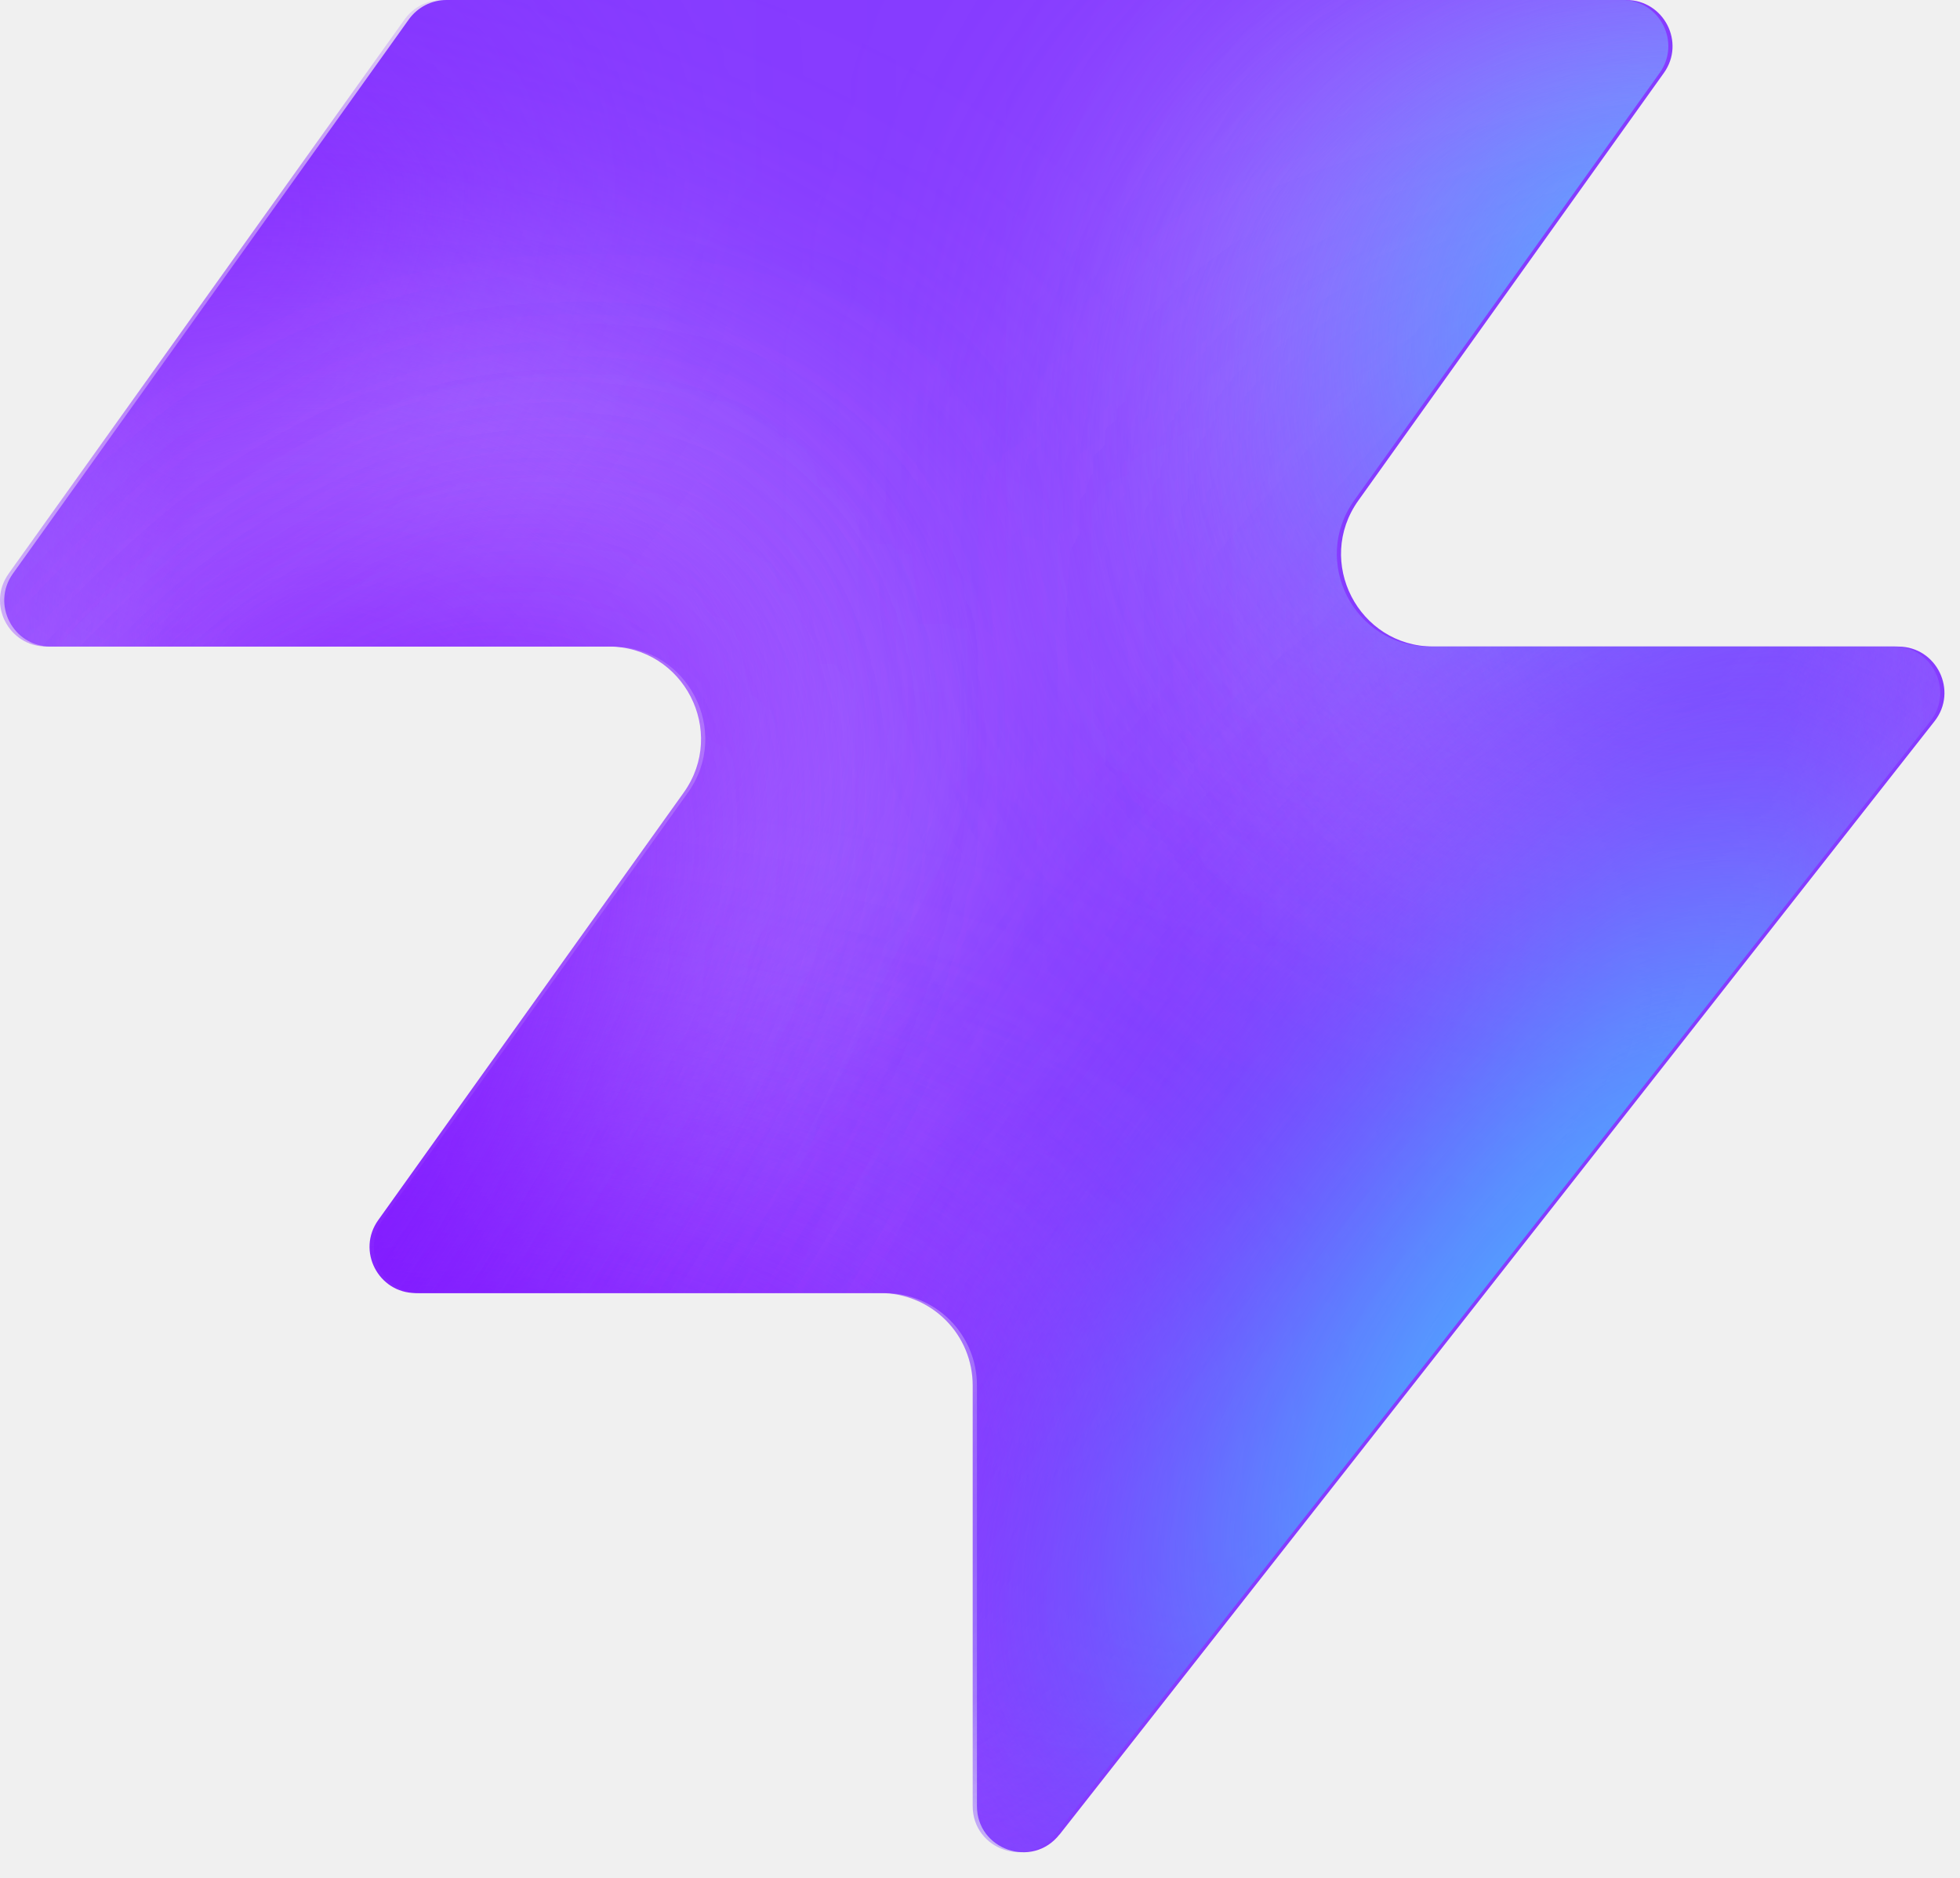
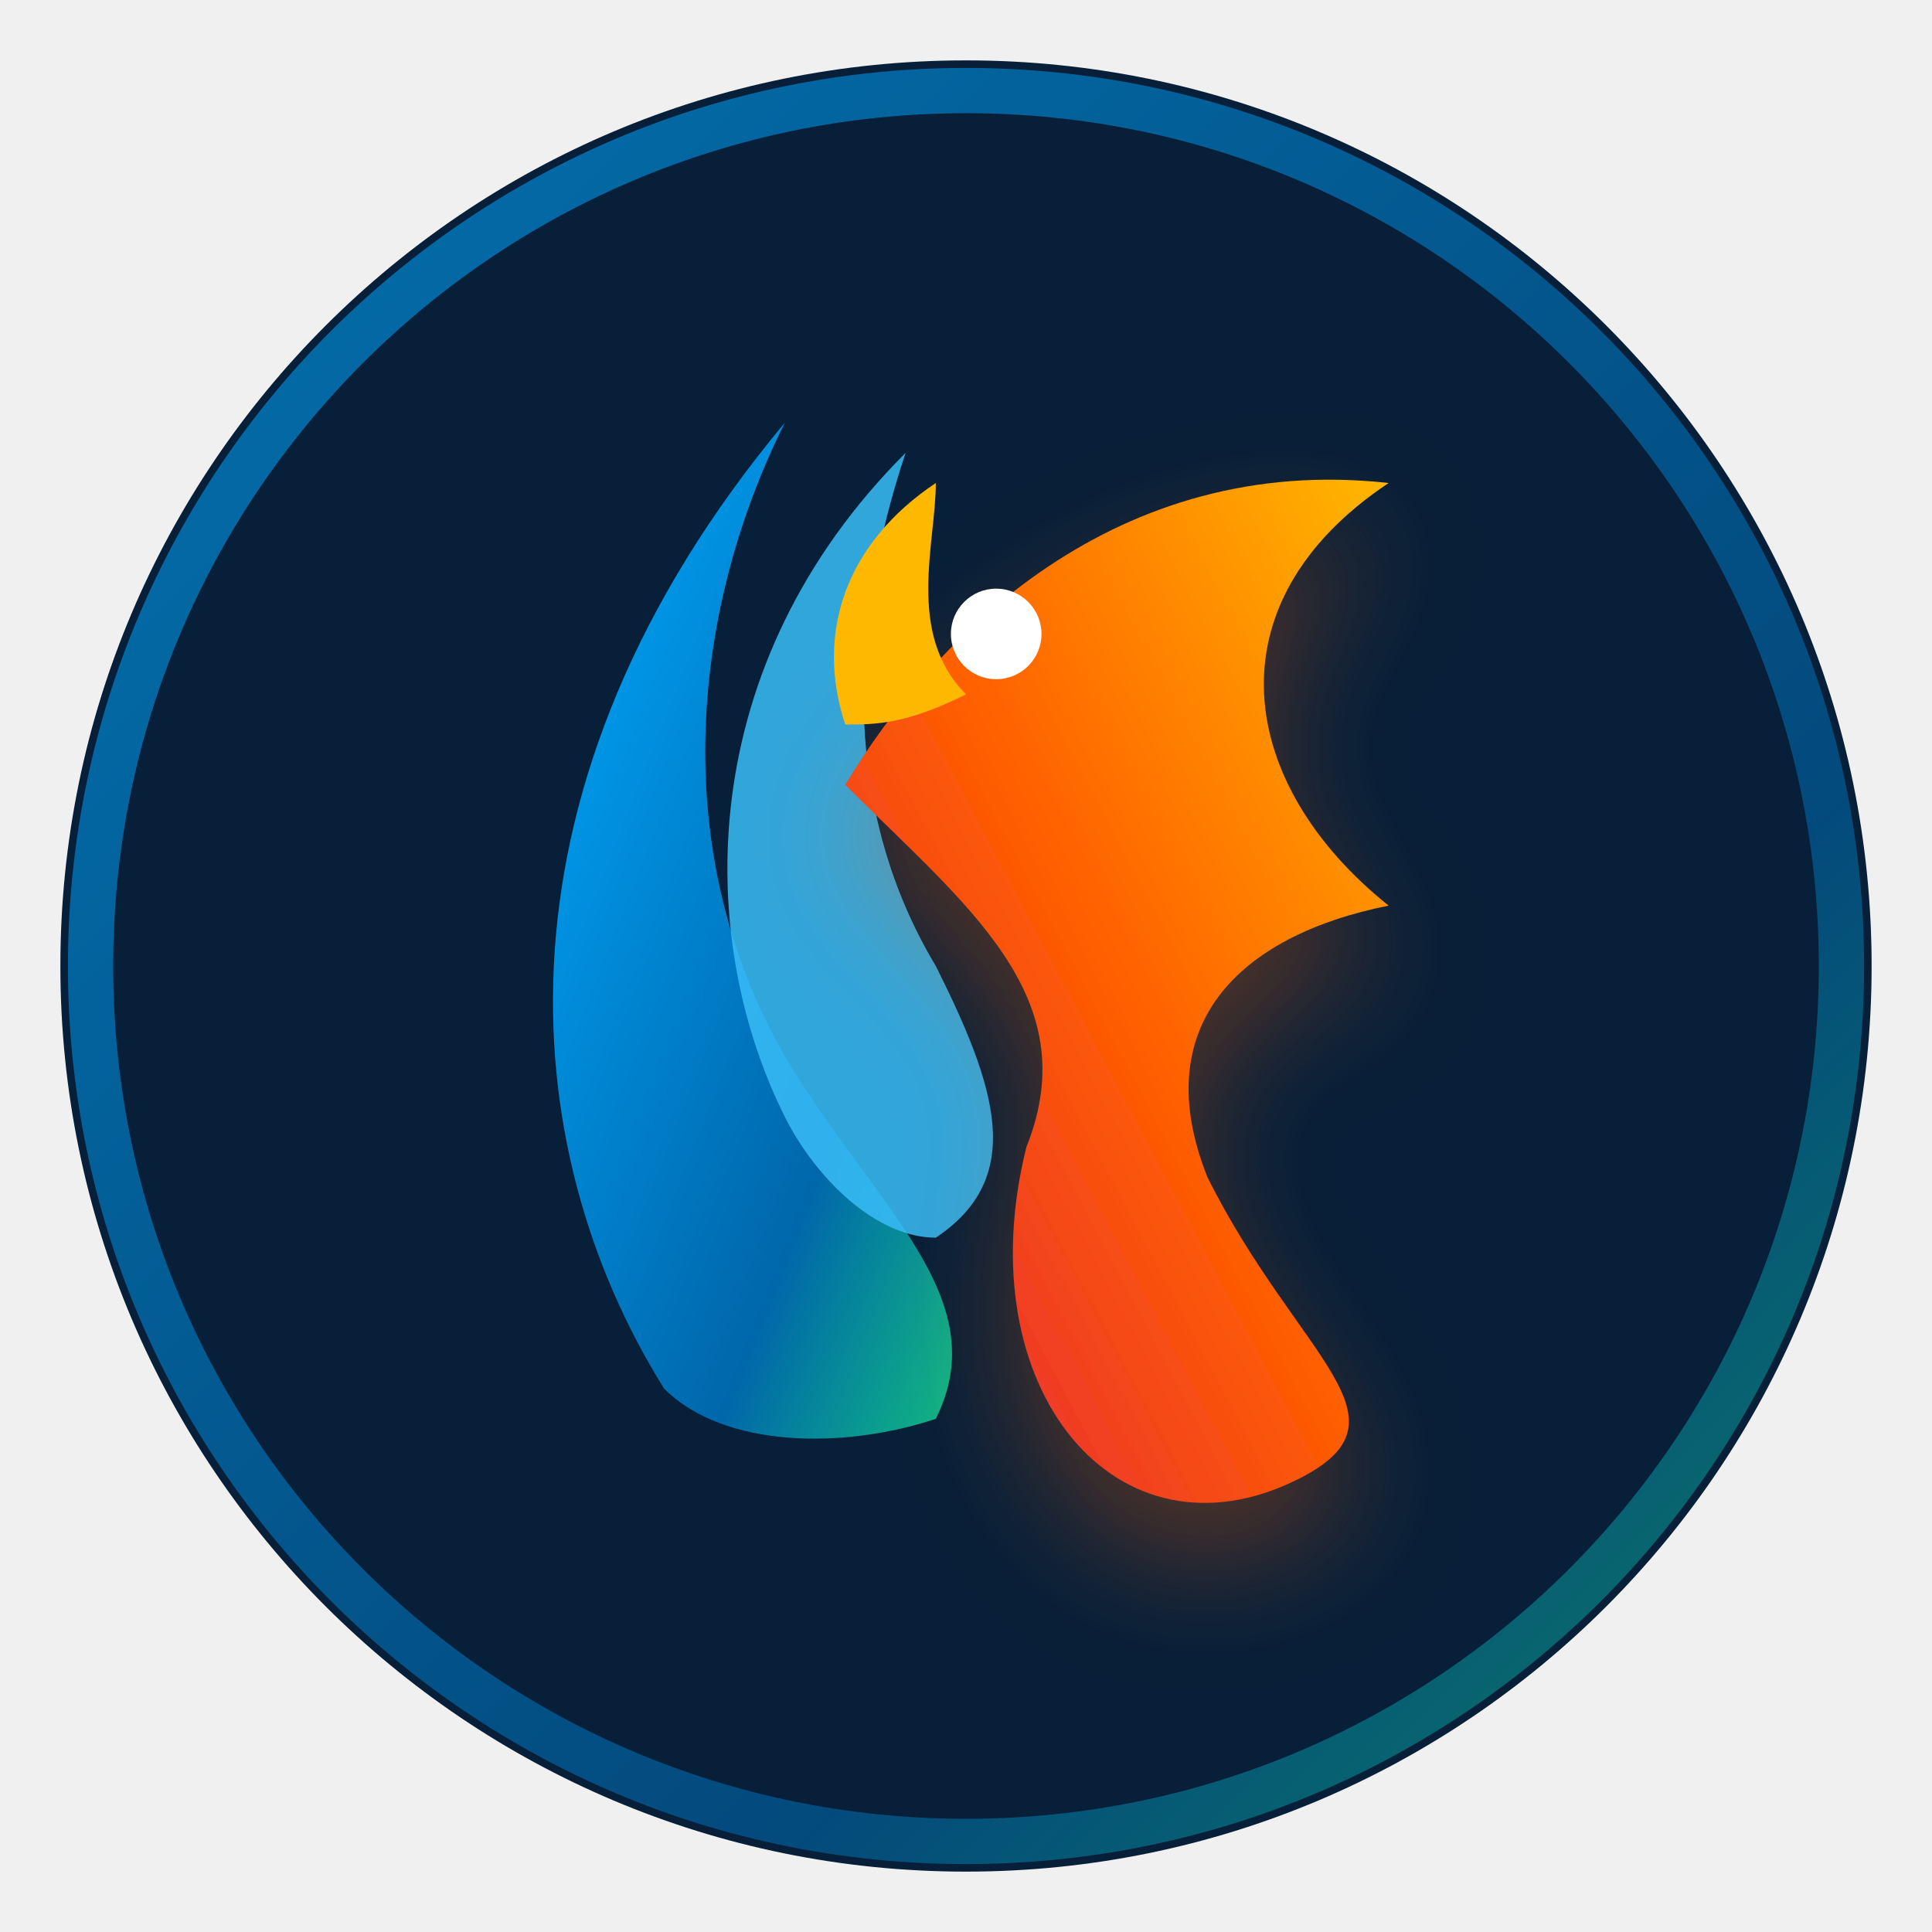
- <svg xmlns="http://www.w3.org/2000/svg" width="48" height="46" fill="none" viewBox="0 0 48 46">
-   <path fill="#863bff" d="M25.946 44.938c-.664.845-2.021.375-2.021-.698V33.937a2.26 2.26 0 0 0-2.262-2.262H10.287c-.92 0-1.456-1.04-.92-1.788l7.48-10.471c1.07-1.497 0-3.578-1.842-3.578H1.237c-.92 0-1.456-1.04-.92-1.788L10.013.474c.214-.297.556-.474.92-.474h28.894c.92 0 1.456 1.04.92 1.788l-7.48 10.471c-1.07 1.498 0 3.579 1.842 3.579h11.377c.943 0 1.473 1.088.89 1.83L25.947 44.94z" style="fill:#863bff;fill:color(display-p3 .525 .23 1);fill-opacity:1" />
-   <mask id="a" width="48" height="46" x="0" y="0" maskUnits="userSpaceOnUse" style="mask-type:alpha">
-     <path fill="#000" d="M25.842 44.938c-.664.844-2.021.375-2.021-.698V33.937a2.26 2.26 0 0 0-2.262-2.262H10.183c-.92 0-1.456-1.04-.92-1.788l7.48-10.471c1.07-1.498 0-3.579-1.842-3.579H1.133c-.92 0-1.456-1.04-.92-1.787L9.91.473c.214-.297.556-.474.92-.474h28.894c.92 0 1.456 1.04.92 1.788l-7.48 10.471c-1.07 1.498 0 3.578 1.842 3.578h11.377c.943 0 1.473 1.088.89 1.832L25.843 44.94z" style="fill:#000;fill-opacity:1" />
-   </mask>
-   <g mask="url(#a)">
-     <g filter="url(#b)">
-       <ellipse cx="5.508" cy="14.704" fill="#ede6ff" rx="5.508" ry="14.704" style="fill:#ede6ff;fill:color(display-p3 .927 .903 1);fill-opacity:1" transform="matrix(.00324 1 1 -.00324 -4.47 31.516)" />
-     </g>
-     <g filter="url(#c)">
-       <ellipse cx="10.399" cy="29.851" fill="#ede6ff" rx="10.399" ry="29.851" style="fill:#ede6ff;fill:color(display-p3 .927 .903 1);fill-opacity:1" transform="matrix(.00324 1 1 -.00324 -39.328 7.883)" />
-     </g>
-     <g filter="url(#d)">
-       <ellipse cx="5.508" cy="30.487" fill="#7e14ff" rx="5.508" ry="30.487" style="fill:#7e14ff;fill:color(display-p3 .492 .077 1);fill-opacity:1" transform="rotate(89.814 -25.913 -14.639)scale(1 -1)" />
-     </g>
-     <g filter="url(#e)">
-       <ellipse cx="5.508" cy="30.599" fill="#7e14ff" rx="5.508" ry="30.599" style="fill:#7e14ff;fill:color(display-p3 .492 .077 1);fill-opacity:1" transform="rotate(89.814 -32.644 -3.334)scale(1 -1)" />
-     </g>
-     <g filter="url(#f)">
-       <ellipse cx="5.508" cy="30.599" fill="#7e14ff" rx="5.508" ry="30.599" style="fill:#7e14ff;fill:color(display-p3 .492 .077 1);fill-opacity:1" transform="matrix(.00324 1 1 -.00324 -34.34 30.47)" />
-     </g>
-     <g filter="url(#g)">
-       <ellipse cx="14.072" cy="22.078" fill="#ede6ff" rx="14.072" ry="22.078" style="fill:#ede6ff;fill:color(display-p3 .927 .903 1);fill-opacity:1" transform="rotate(93.35 24.506 48.493)scale(-1 1)" />
-     </g>
-     <g filter="url(#h)">
-       <ellipse cx="3.47" cy="21.501" fill="#7e14ff" rx="3.47" ry="21.501" style="fill:#7e14ff;fill:color(display-p3 .492 .077 1);fill-opacity:1" transform="rotate(89.009 28.708 47.59)scale(-1 1)" />
-     </g>
-     <g filter="url(#i)">
-       <ellipse cx="3.47" cy="21.501" fill="#7e14ff" rx="3.47" ry="21.501" style="fill:#7e14ff;fill:color(display-p3 .492 .077 1);fill-opacity:1" transform="rotate(89.009 28.708 47.59)scale(-1 1)" />
-     </g>
-     <g filter="url(#j)">
-       <ellipse cx=".387" cy="8.972" fill="#7e14ff" rx="4.407" ry="29.108" style="fill:#7e14ff;fill:color(display-p3 .492 .077 1);fill-opacity:1" transform="rotate(39.51 .387 8.972)" />
-     </g>
-     <g filter="url(#k)">
-       <ellipse cx="47.523" cy="-6.092" fill="#7e14ff" rx="4.407" ry="29.108" style="fill:#7e14ff;fill:color(display-p3 .492 .077 1);fill-opacity:1" transform="rotate(37.892 47.523 -6.092)" />
-     </g>
-     <g filter="url(#l)">
-       <ellipse cx="41.412" cy="6.333" fill="#47bfff" rx="5.971" ry="9.665" style="fill:#47bfff;fill:color(display-p3 .28 .748 1);fill-opacity:1" transform="rotate(37.892 41.412 6.333)" />
-     </g>
-     <g filter="url(#m)">
-       <ellipse cx="-1.879" cy="38.332" fill="#7e14ff" rx="4.407" ry="29.108" style="fill:#7e14ff;fill:color(display-p3 .492 .077 1);fill-opacity:1" transform="rotate(37.892 -1.88 38.332)" />
-     </g>
-     <g filter="url(#n)">
-       <ellipse cx="-1.879" cy="38.332" fill="#7e14ff" rx="4.407" ry="29.108" style="fill:#7e14ff;fill:color(display-p3 .492 .077 1);fill-opacity:1" transform="rotate(37.892 -1.88 38.332)" />
-     </g>
-     <g filter="url(#o)">
-       <ellipse cx="35.651" cy="29.907" fill="#7e14ff" rx="4.407" ry="29.108" style="fill:#7e14ff;fill:color(display-p3 .492 .077 1);fill-opacity:1" transform="rotate(37.892 35.651 29.907)" />
-     </g>
-     <g filter="url(#p)">
-       <ellipse cx="38.418" cy="32.4" fill="#47bfff" rx="5.971" ry="15.297" style="fill:#47bfff;fill:color(display-p3 .28 .748 1);fill-opacity:1" transform="rotate(37.892 38.418 32.4)" />
-     </g>
-   </g>
+ <svg xmlns="http://www.w3.org/2000/svg" viewBox="0 0 64 64" fill="none">
  <defs>
-     <filter id="b" width="60.045" height="41.654" x="-19.77" y="16.149" color-interpolation-filters="sRGB" filterUnits="userSpaceOnUse">
-       <feFlood flood-opacity="0" result="BackgroundImageFix" />
-       <feBlend in="SourceGraphic" in2="BackgroundImageFix" result="shape" />
-       <feGaussianBlur result="effect1_foregroundBlur_2002_17158" stdDeviation="7.659" />
-     </filter>
-     <filter id="c" width="90.34" height="51.437" x="-54.613" y="-7.533" color-interpolation-filters="sRGB" filterUnits="userSpaceOnUse">
-       <feFlood flood-opacity="0" result="BackgroundImageFix" />
-       <feBlend in="SourceGraphic" in2="BackgroundImageFix" result="shape" />
-       <feGaussianBlur result="effect1_foregroundBlur_2002_17158" stdDeviation="7.659" />
-     </filter>
-     <filter id="d" width="79.355" height="29.4" x="-49.64" y="2.03" color-interpolation-filters="sRGB" filterUnits="userSpaceOnUse">
-       <feFlood flood-opacity="0" result="BackgroundImageFix" />
-       <feBlend in="SourceGraphic" in2="BackgroundImageFix" result="shape" />
-       <feGaussianBlur result="effect1_foregroundBlur_2002_17158" stdDeviation="4.596" />
-     </filter>
-     <filter id="e" width="79.579" height="29.4" x="-45.045" y="20.029" color-interpolation-filters="sRGB" filterUnits="userSpaceOnUse">
-       <feFlood flood-opacity="0" result="BackgroundImageFix" />
-       <feBlend in="SourceGraphic" in2="BackgroundImageFix" result="shape" />
-       <feGaussianBlur result="effect1_foregroundBlur_2002_17158" stdDeviation="4.596" />
-     </filter>
-     <filter id="f" width="79.579" height="29.4" x="-43.513" y="21.178" color-interpolation-filters="sRGB" filterUnits="userSpaceOnUse">
-       <feFlood flood-opacity="0" result="BackgroundImageFix" />
-       <feBlend in="SourceGraphic" in2="BackgroundImageFix" result="shape" />
-       <feGaussianBlur result="effect1_foregroundBlur_2002_17158" stdDeviation="4.596" />
-     </filter>
-     <filter id="g" width="74.749" height="58.852" x="15.756" y="-17.901" color-interpolation-filters="sRGB" filterUnits="userSpaceOnUse">
-       <feFlood flood-opacity="0" result="BackgroundImageFix" />
-       <feBlend in="SourceGraphic" in2="BackgroundImageFix" result="shape" />
-       <feGaussianBlur result="effect1_foregroundBlur_2002_17158" stdDeviation="7.659" />
-     </filter>
-     <filter id="h" width="61.377" height="25.362" x="23.548" y="2.284" color-interpolation-filters="sRGB" filterUnits="userSpaceOnUse">
-       <feFlood flood-opacity="0" result="BackgroundImageFix" />
-       <feBlend in="SourceGraphic" in2="BackgroundImageFix" result="shape" />
-       <feGaussianBlur result="effect1_foregroundBlur_2002_17158" stdDeviation="4.596" />
-     </filter>
-     <filter id="i" width="61.377" height="25.362" x="23.548" y="2.284" color-interpolation-filters="sRGB" filterUnits="userSpaceOnUse">
-       <feFlood flood-opacity="0" result="BackgroundImageFix" />
-       <feBlend in="SourceGraphic" in2="BackgroundImageFix" result="shape" />
-       <feGaussianBlur result="effect1_foregroundBlur_2002_17158" stdDeviation="4.596" />
-     </filter>
-     <filter id="j" width="56.045" height="63.649" x="-27.636" y="-22.853" color-interpolation-filters="sRGB" filterUnits="userSpaceOnUse">
-       <feFlood flood-opacity="0" result="BackgroundImageFix" />
-       <feBlend in="SourceGraphic" in2="BackgroundImageFix" result="shape" />
-       <feGaussianBlur result="effect1_foregroundBlur_2002_17158" stdDeviation="4.596" />
-     </filter>
-     <filter id="k" width="54.814" height="64.646" x="20.116" y="-38.415" color-interpolation-filters="sRGB" filterUnits="userSpaceOnUse">
-       <feFlood flood-opacity="0" result="BackgroundImageFix" />
-       <feBlend in="SourceGraphic" in2="BackgroundImageFix" result="shape" />
-       <feGaussianBlur result="effect1_foregroundBlur_2002_17158" stdDeviation="4.596" />
-     </filter>
-     <filter id="l" width="33.541" height="35.313" x="24.641" y="-11.323" color-interpolation-filters="sRGB" filterUnits="userSpaceOnUse">
-       <feFlood flood-opacity="0" result="BackgroundImageFix" />
-       <feBlend in="SourceGraphic" in2="BackgroundImageFix" result="shape" />
-       <feGaussianBlur result="effect1_foregroundBlur_2002_17158" stdDeviation="4.596" />
-     </filter>
-     <filter id="m" width="54.814" height="64.646" x="-29.286" y="6.009" color-interpolation-filters="sRGB" filterUnits="userSpaceOnUse">
-       <feFlood flood-opacity="0" result="BackgroundImageFix" />
-       <feBlend in="SourceGraphic" in2="BackgroundImageFix" result="shape" />
-       <feGaussianBlur result="effect1_foregroundBlur_2002_17158" stdDeviation="4.596" />
-     </filter>
-     <filter id="n" width="54.814" height="64.646" x="-29.286" y="6.009" color-interpolation-filters="sRGB" filterUnits="userSpaceOnUse">
-       <feFlood flood-opacity="0" result="BackgroundImageFix" />
-       <feBlend in="SourceGraphic" in2="BackgroundImageFix" result="shape" />
-       <feGaussianBlur result="effect1_foregroundBlur_2002_17158" stdDeviation="4.596" />
-     </filter>
-     <filter id="o" width="54.814" height="64.646" x="8.244" y="-2.416" color-interpolation-filters="sRGB" filterUnits="userSpaceOnUse">
-       <feFlood flood-opacity="0" result="BackgroundImageFix" />
-       <feBlend in="SourceGraphic" in2="BackgroundImageFix" result="shape" />
-       <feGaussianBlur result="effect1_foregroundBlur_2002_17158" stdDeviation="4.596" />
-     </filter>
-     <filter id="p" width="39.409" height="43.623" x="18.713" y="10.588" color-interpolation-filters="sRGB" filterUnits="userSpaceOnUse">
-       <feFlood flood-opacity="0" result="BackgroundImageFix" />
-       <feBlend in="SourceGraphic" in2="BackgroundImageFix" result="shape" />
-       <feGaussianBlur result="effect1_foregroundBlur_2002_17158" stdDeviation="4.596" />
+     <linearGradient id="wingGrad" x1="0%" y1="0%" x2="100%" y2="100%">
+       <stop offset="0%" stop-color="#00a8ff" />
+       <stop offset="70%" stop-color="#0067ab" />
+       <stop offset="100%" stop-color="#10b981" />
+     </linearGradient>
+     <linearGradient id="flameGrad" x1="0%" y1="100%" x2="100%" y2="0%">
+       <stop offset="0%" stop-color="#e11d48" />
+       <stop offset="50%" stop-color="#ff5e00" />
+       <stop offset="100%" stop-color="#ffb800" />
+     </linearGradient>
+     <filter id="glow" x="-20%" y="-20%" width="140%" height="140%">
+       <feDropShadow dx="0" dy="2" stdDeviation="2" flood-color="#ff5e00" flood-opacity="0.3" />
    </filter>
  </defs>
+   <circle cx="32" cy="32" r="30" fill="#071f38" />
+   <circle cx="32" cy="32" r="29" stroke="url(#wingGrad)" stroke-width="1.5" opacity="0.6" />
+   <path d="M22 46C17 38 16 26 26 14C23 20 22 28 26 35C29 40 33 43 31 47C28 48 24 48 22 46Z" fill="url(#wingGrad)" />
+   <path d="M26 37C23 31 23 22 30 15C28 21 28 27 31 32C33 36 34 39 31 41C29 41 27 39 26 37Z" fill="#38bdf8" opacity="0.85" />
+   <path d="M28 26C31 21 37 15 46 16C40 20 41 26 46 30C41 31 38 34 40 39C43 45 47 47 43 49C37 52 32 46 34 38C36 33 32 30 28 26Z" fill="url(#flameGrad)" filter="url(#glow)" />
+   <path d="M28 24C27 21 28 18 31 16C31 18 30 21 32 23C30 24 29 24 28 24Z" fill="#ffb800" />
+   <circle cx="33" cy="21" r="1.5" fill="#ffffff" />
</svg>
